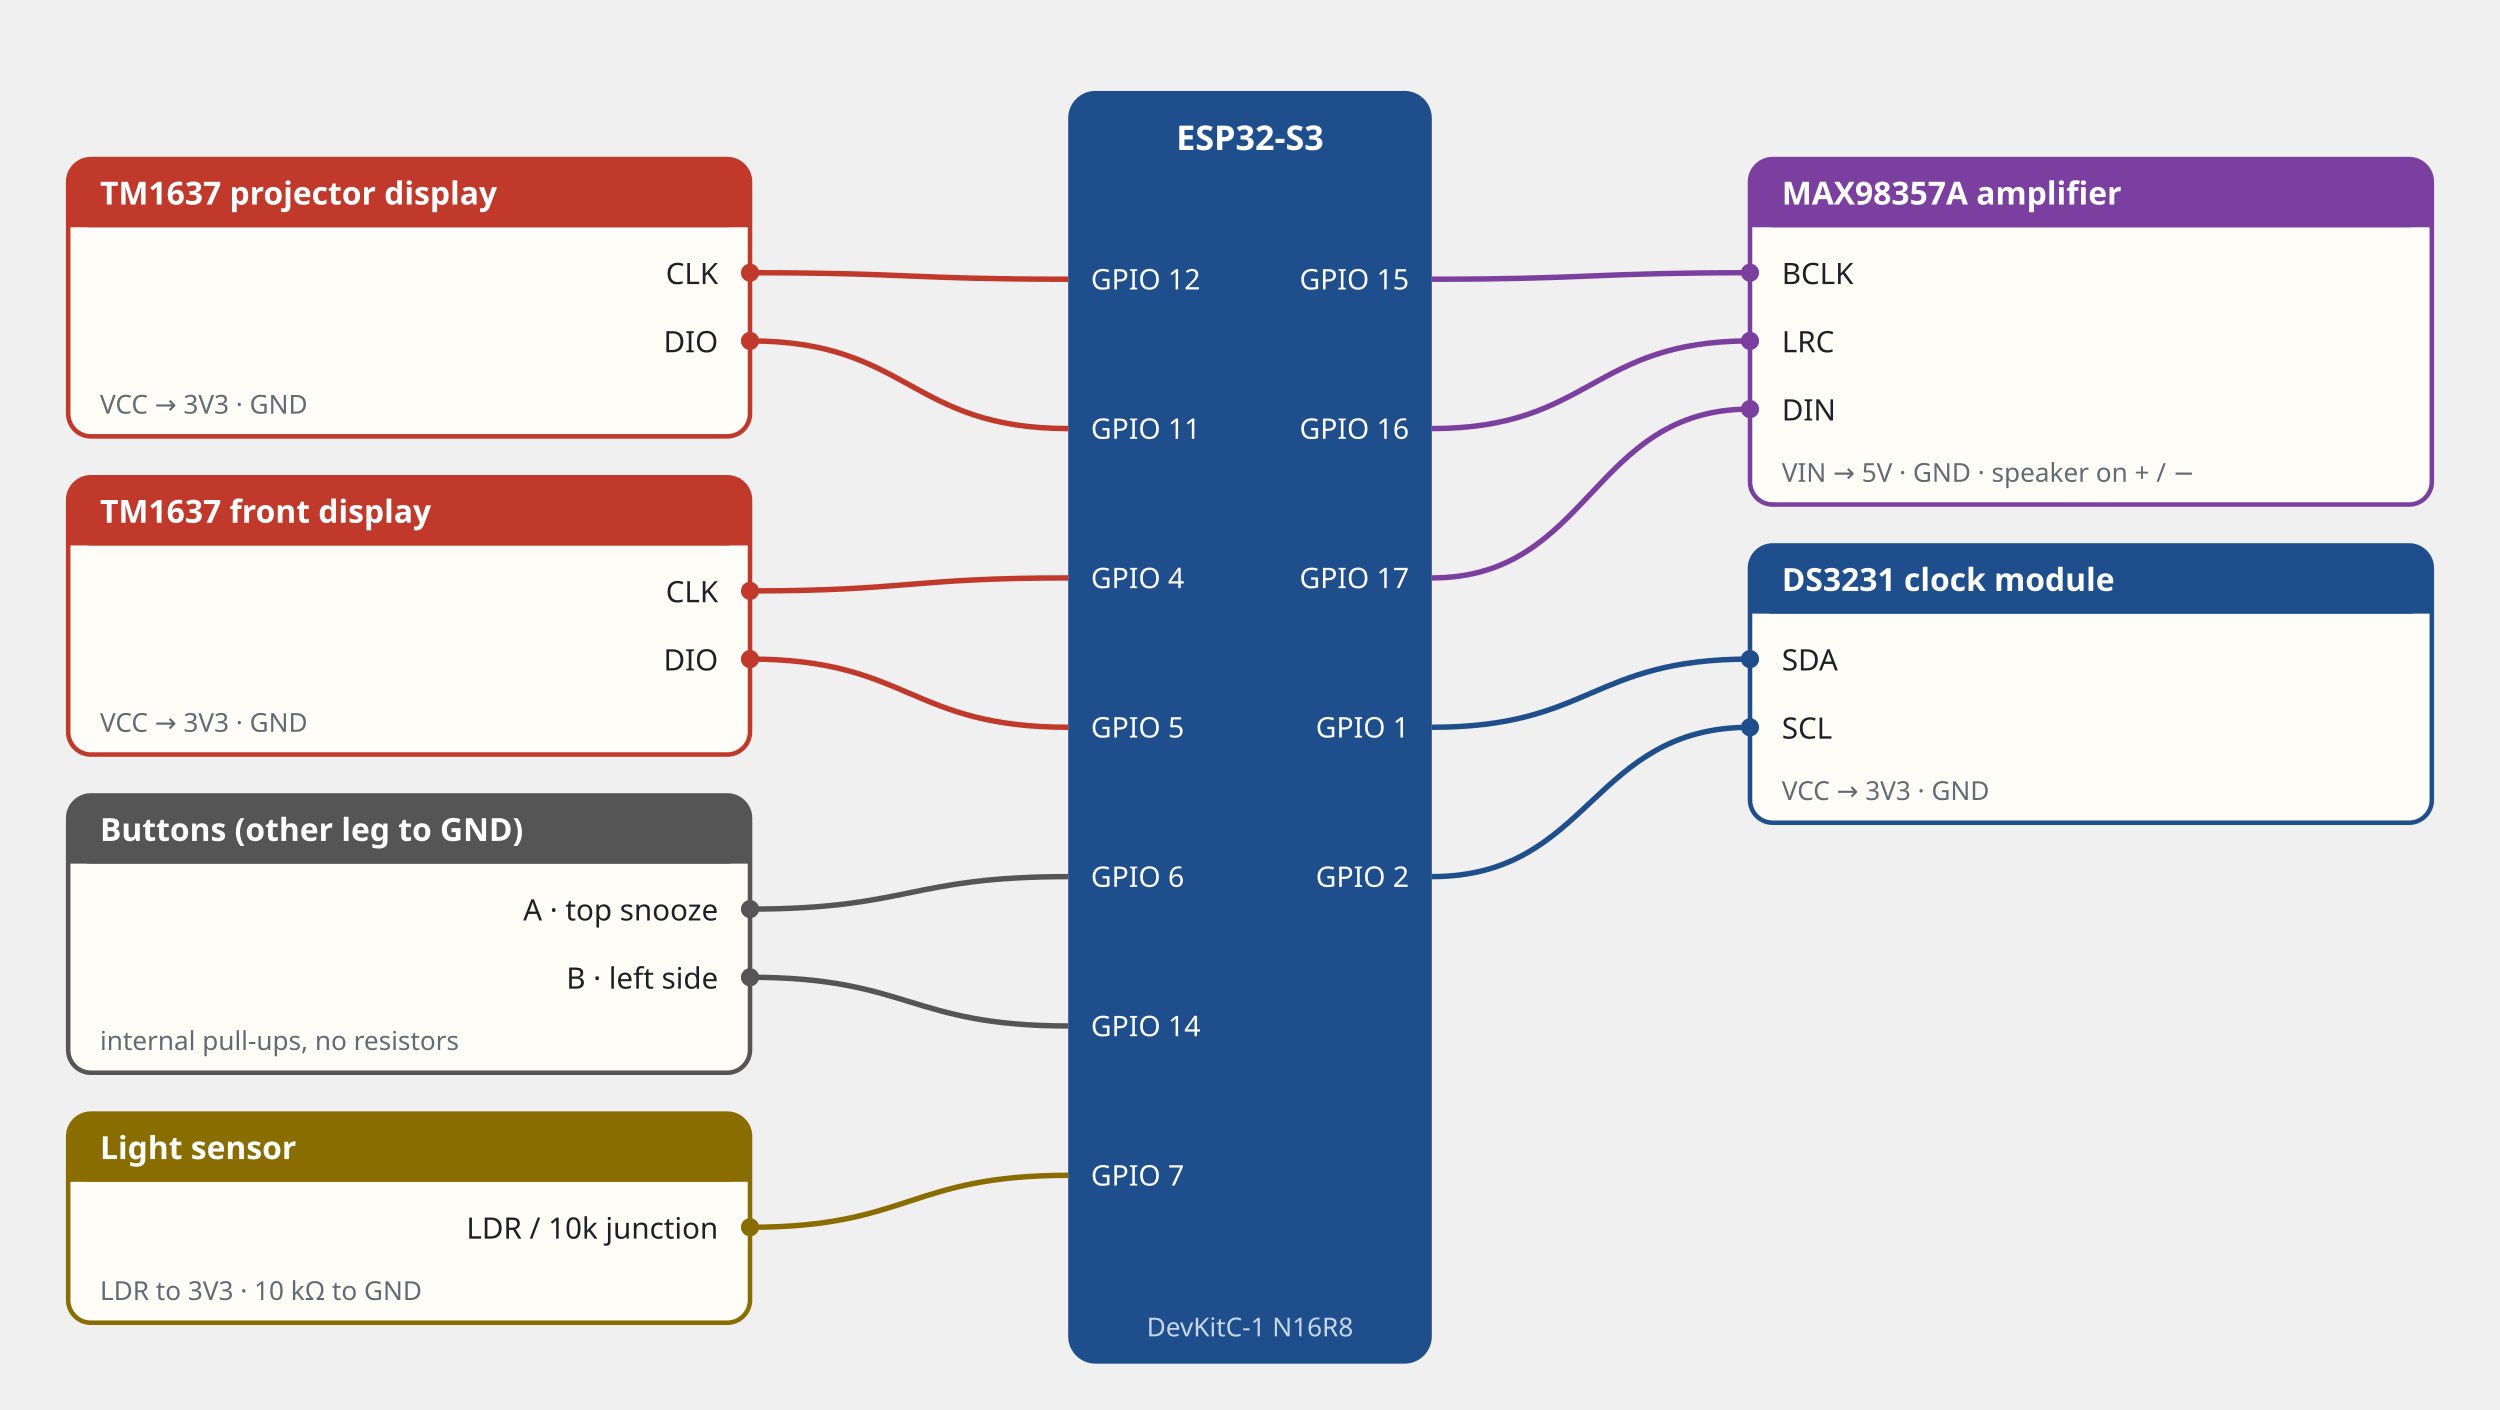
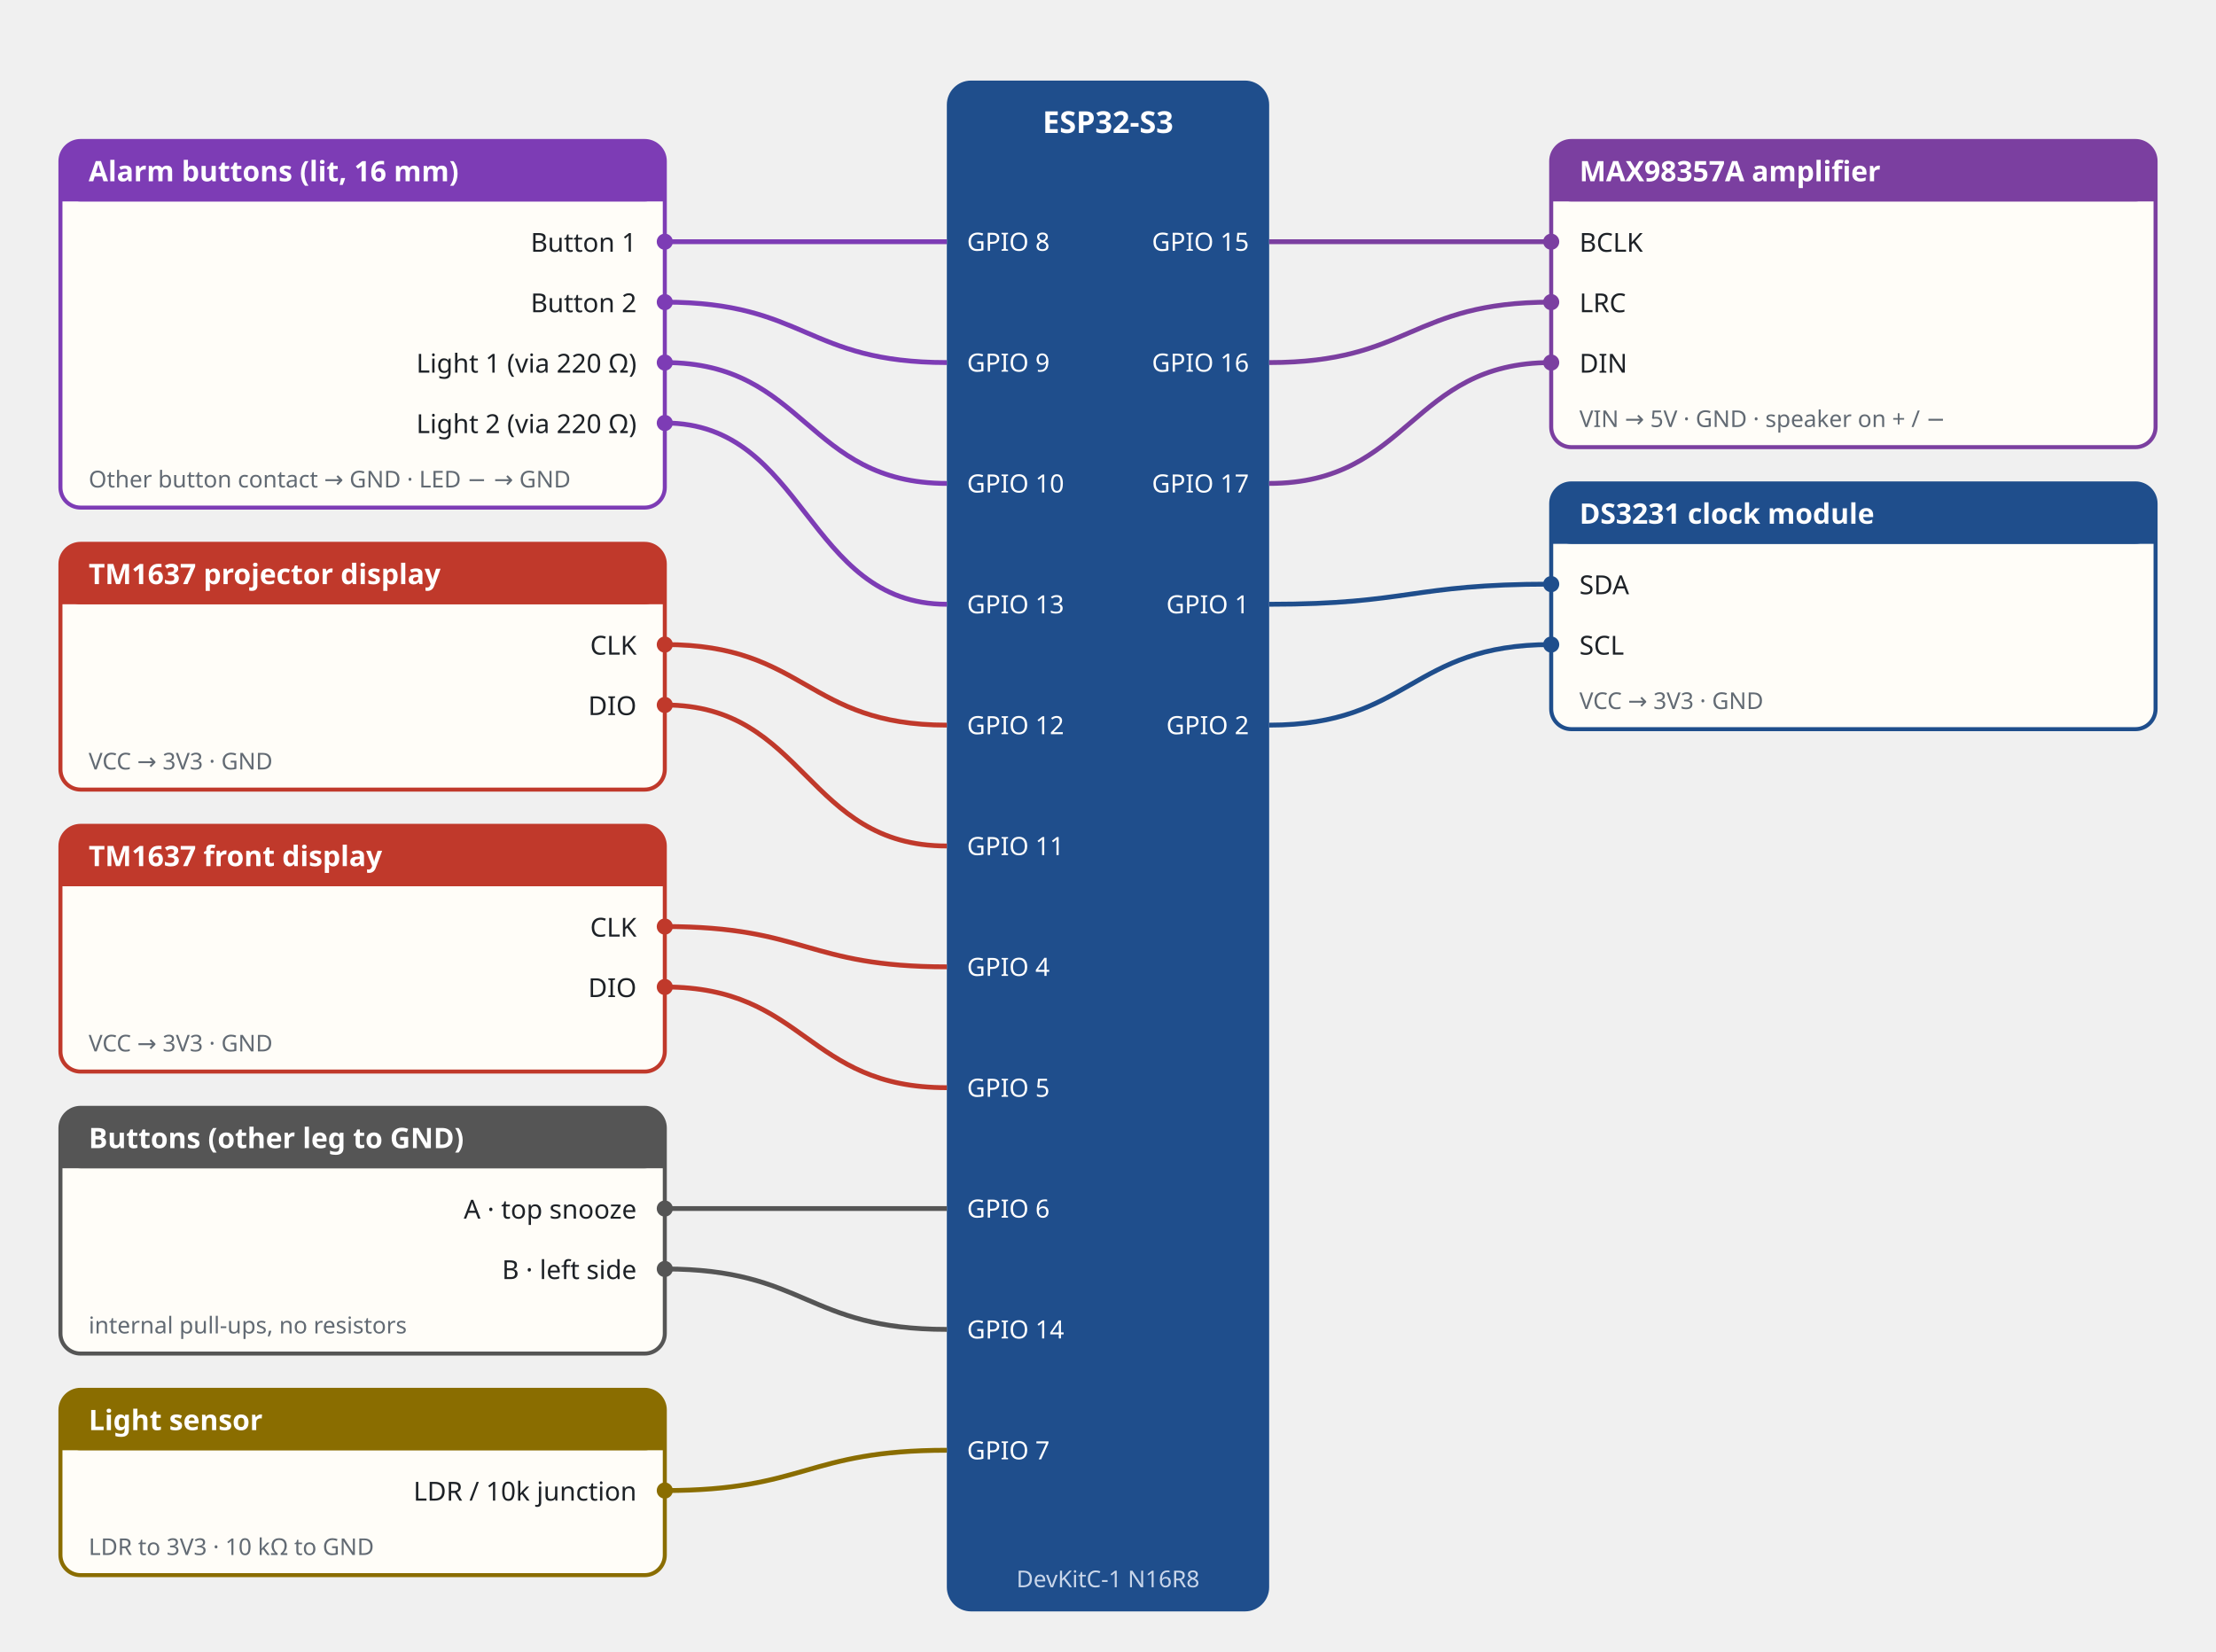
- <svg xmlns="http://www.w3.org/2000/svg" viewBox="0 0 1100 620" font-family="ui-sans-serif,system-ui,sans-serif" fill="#1d2126">
-   <rect x="470" y="40" width="160" height="560" rx="12" fill="#1f4e8c" />
+ <svg xmlns="http://www.w3.org/2000/svg" viewBox="0 0 1100 820" font-family="ui-sans-serif,system-ui,sans-serif" fill="#1d2126">
+   <rect x="470" y="40" width="160" height="760" rx="12" fill="#1f4e8c" />
  <text x="550.0" y="66" fill="#fff" text-anchor="middle" font-weight="700" font-size="15">ESP32-S3</text>
-   <text x="550.0" y="588" fill="#c9d6ea" text-anchor="middle" font-size="11.5">DevKitC-1 N16R8</text>
-   <rect x="30" y="70" width="300" height="122" rx="10" fill="#fffdf8" stroke="#c0392b" stroke-width="2" />
-   <rect x="30" y="70" width="300" height="30" rx="10" fill="#c0392b" />
-   <rect x="30" y="90" width="300" height="10" fill="#c0392b" />
-   <text x="44" y="90" fill="#fff" font-weight="700" font-size="14">TM1637 projector display</text>
-   <text x="316" y="125" text-anchor="end" font-size="13">CLK</text>
-   <circle cx="330" cy="120" r="4" fill="#c0392b" />
-   <text x="316" y="155" text-anchor="end" font-size="13">DIO</text>
-   <circle cx="330" cy="150" r="4" fill="#c0392b" />
-   <text x="44" y="182" font-size="11.5" fill="#626a73">VCC → 3V3 · GND</text>
-   <rect x="30" y="210" width="300" height="122" rx="10" fill="#fffdf8" stroke="#c0392b" stroke-width="2" />
-   <rect x="30" y="210" width="300" height="30" rx="10" fill="#c0392b" />
-   <rect x="30" y="230" width="300" height="10" fill="#c0392b" />
-   <text x="44" y="230" fill="#fff" font-weight="700" font-size="14">TM1637 front display</text>
-   <text x="316" y="265" text-anchor="end" font-size="13">CLK</text>
-   <circle cx="330" cy="260" r="4" fill="#c0392b" />
-   <text x="316" y="295" text-anchor="end" font-size="13">DIO</text>
-   <circle cx="330" cy="290" r="4" fill="#c0392b" />
-   <text x="44" y="322" font-size="11.5" fill="#626a73">VCC → 3V3 · GND</text>
-   <rect x="30" y="350" width="300" height="122" rx="10" fill="#fffdf8" stroke="#555" stroke-width="2" />
-   <rect x="30" y="350" width="300" height="30" rx="10" fill="#555" />
-   <rect x="30" y="370" width="300" height="10" fill="#555" />
-   <text x="44" y="370" fill="#fff" font-weight="700" font-size="14">Buttons (other leg to GND)</text>
-   <text x="316" y="405" text-anchor="end" font-size="13">A · top snooze</text>
-   <circle cx="330" cy="400" r="4" fill="#555" />
-   <text x="316" y="435" text-anchor="end" font-size="13">B · left side</text>
-   <circle cx="330" cy="430" r="4" fill="#555" />
-   <text x="44" y="462" font-size="11.5" fill="#626a73">internal pull-ups, no resistors</text>
-   <rect x="30" y="490" width="300" height="92" rx="10" fill="#fffdf8" stroke="#8a6d00" stroke-width="2" />
-   <rect x="30" y="490" width="300" height="30" rx="10" fill="#8a6d00" />
-   <rect x="30" y="510" width="300" height="10" fill="#8a6d00" />
-   <text x="44" y="510" fill="#fff" font-weight="700" font-size="14">Light sensor</text>
-   <text x="316" y="545" text-anchor="end" font-size="13">LDR / 10k junction</text>
-   <circle cx="330" cy="540" r="4" fill="#8a6d00" />
-   <text x="44" y="572" font-size="11.5" fill="#626a73">LDR to 3V3 · 10 kΩ to GND</text>
+   <text x="550.0" y="788" fill="#c9d6ea" text-anchor="middle" font-size="11.5">DevKitC-1 N16R8</text>
+   <rect x="30" y="70" width="300" height="182" rx="10" fill="#fffdf8" stroke="#7d3cb5" stroke-width="2" />
+   <rect x="30" y="70" width="300" height="30" rx="10" fill="#7d3cb5" />
+   <rect x="30" y="90" width="300" height="10" fill="#7d3cb5" />
+   <text x="44" y="90" fill="#fff" font-weight="700" font-size="14">Alarm buttons (lit, 16 mm)</text>
+   <text x="316" y="125" text-anchor="end" font-size="13">Button 1</text>
+   <circle cx="330" cy="120" r="4" fill="#7d3cb5" />
+   <text x="316" y="155" text-anchor="end" font-size="13">Button 2</text>
+   <circle cx="330" cy="150" r="4" fill="#7d3cb5" />
+   <text x="316" y="185" text-anchor="end" font-size="13">Light 1 (via 220 Ω)</text>
+   <circle cx="330" cy="180" r="4" fill="#7d3cb5" />
+   <text x="316" y="215" text-anchor="end" font-size="13">Light 2 (via 220 Ω)</text>
+   <circle cx="330" cy="210" r="4" fill="#7d3cb5" />
+   <text x="44" y="242" font-size="11.5" fill="#626a73">Other button contact → GND · LED − → GND</text>
+   <rect x="30" y="270" width="300" height="122" rx="10" fill="#fffdf8" stroke="#c0392b" stroke-width="2" />
+   <rect x="30" y="270" width="300" height="30" rx="10" fill="#c0392b" />
+   <rect x="30" y="290" width="300" height="10" fill="#c0392b" />
+   <text x="44" y="290" fill="#fff" font-weight="700" font-size="14">TM1637 projector display</text>
+   <text x="316" y="325" text-anchor="end" font-size="13">CLK</text>
+   <circle cx="330" cy="320" r="4" fill="#c0392b" />
+   <text x="316" y="355" text-anchor="end" font-size="13">DIO</text>
+   <circle cx="330" cy="350" r="4" fill="#c0392b" />
+   <text x="44" y="382" font-size="11.5" fill="#626a73">VCC → 3V3 · GND</text>
+   <rect x="30" y="410" width="300" height="122" rx="10" fill="#fffdf8" stroke="#c0392b" stroke-width="2" />
+   <rect x="30" y="410" width="300" height="30" rx="10" fill="#c0392b" />
+   <rect x="30" y="430" width="300" height="10" fill="#c0392b" />
+   <text x="44" y="430" fill="#fff" font-weight="700" font-size="14">TM1637 front display</text>
+   <text x="316" y="465" text-anchor="end" font-size="13">CLK</text>
+   <circle cx="330" cy="460" r="4" fill="#c0392b" />
+   <text x="316" y="495" text-anchor="end" font-size="13">DIO</text>
+   <circle cx="330" cy="490" r="4" fill="#c0392b" />
+   <text x="44" y="522" font-size="11.5" fill="#626a73">VCC → 3V3 · GND</text>
+   <rect x="30" y="550" width="300" height="122" rx="10" fill="#fffdf8" stroke="#555" stroke-width="2" />
+   <rect x="30" y="550" width="300" height="30" rx="10" fill="#555" />
+   <rect x="30" y="570" width="300" height="10" fill="#555" />
+   <text x="44" y="570" fill="#fff" font-weight="700" font-size="14">Buttons (other leg to GND)</text>
+   <text x="316" y="605" text-anchor="end" font-size="13">A · top snooze</text>
+   <circle cx="330" cy="600" r="4" fill="#555" />
+   <text x="316" y="635" text-anchor="end" font-size="13">B · left side</text>
+   <circle cx="330" cy="630" r="4" fill="#555" />
+   <text x="44" y="662" font-size="11.5" fill="#626a73">internal pull-ups, no resistors</text>
+   <rect x="30" y="690" width="300" height="92" rx="10" fill="#fffdf8" stroke="#8a6d00" stroke-width="2" />
+   <rect x="30" y="690" width="300" height="30" rx="10" fill="#8a6d00" />
+   <rect x="30" y="710" width="300" height="10" fill="#8a6d00" />
+   <text x="44" y="710" fill="#fff" font-weight="700" font-size="14">Light sensor</text>
+   <text x="316" y="745" text-anchor="end" font-size="13">LDR / 10k junction</text>
+   <circle cx="330" cy="740" r="4" fill="#8a6d00" />
+   <text x="44" y="772" font-size="11.5" fill="#626a73">LDR to 3V3 · 10 kΩ to GND</text>
  <rect x="770" y="70" width="300" height="152" rx="10" fill="#fffdf8" stroke="#7b3fa0" stroke-width="2" />
  <rect x="770" y="70" width="300" height="30" rx="10" fill="#7b3fa0" />
  <rect x="770" y="90" width="300" height="10" fill="#7b3fa0" />
  <text x="784" y="90" fill="#fff" font-weight="700" font-size="14">MAX98357A amplifier</text>
  <text x="784" y="125" text-anchor="start" font-size="13">BCLK</text>
  <circle cx="770" cy="120" r="4" fill="#7b3fa0" />
  <text x="784" y="155" text-anchor="start" font-size="13">LRC</text>
  <circle cx="770" cy="150" r="4" fill="#7b3fa0" />
  <text x="784" y="185" text-anchor="start" font-size="13">DIN</text>
  <circle cx="770" cy="180" r="4" fill="#7b3fa0" />
  <text x="784" y="212" font-size="11.5" fill="#626a73">VIN → 5V · GND · speaker on + / −</text>
  <rect x="770" y="240" width="300" height="122" rx="10" fill="#fffdf8" stroke="#1f4e8c" stroke-width="2" />
  <rect x="770" y="240" width="300" height="30" rx="10" fill="#1f4e8c" />
  <rect x="770" y="260" width="300" height="10" fill="#1f4e8c" />
  <text x="784" y="260" fill="#fff" font-weight="700" font-size="14">DS3231 clock module</text>
  <text x="784" y="295" text-anchor="start" font-size="13">SDA</text>
  <circle cx="770" cy="290" r="4" fill="#1f4e8c" />
  <text x="784" y="325" text-anchor="start" font-size="13">SCL</text>
  <circle cx="770" cy="320" r="4" fill="#1f4e8c" />
  <text x="784" y="352" font-size="11.5" fill="#626a73">VCC → 3V3 · GND</text>
-   <path d="M330,120 C400.0,120 400.0,122.857 470,122.857" fill="none" stroke="#c0392b" stroke-width="2.4" />
-   <text x="480" y="127.357" fill="#fff" font-size="12.5" text-anchor="start">GPIO 12</text>
-   <path d="M330,150 C400.0,150 400.0,188.571 470,188.571" fill="none" stroke="#c0392b" stroke-width="2.4" />
-   <text x="480" y="193.071" fill="#fff" font-size="12.5" text-anchor="start">GPIO 11</text>
-   <path d="M330,260 C400.0,260 400.0,254.286 470,254.286" fill="none" stroke="#c0392b" stroke-width="2.4" />
-   <text x="480" y="258.786" fill="#fff" font-size="12.5" text-anchor="start">GPIO 4</text>
-   <path d="M330,290 C400.0,290 400.0,320 470,320" fill="none" stroke="#c0392b" stroke-width="2.4" />
-   <text x="480" y="324.5" fill="#fff" font-size="12.5" text-anchor="start">GPIO 5</text>
-   <path d="M330,400 C400.0,400 400.0,385.714 470,385.714" fill="none" stroke="#555" stroke-width="2.4" />
-   <text x="480" y="390.214" fill="#fff" font-size="12.5" text-anchor="start">GPIO 6</text>
-   <path d="M330,430 C400.0,430 400.0,451.429 470,451.429" fill="none" stroke="#555" stroke-width="2.4" />
-   <text x="480" y="455.929" fill="#fff" font-size="12.5" text-anchor="start">GPIO 14</text>
-   <path d="M330,540 C400.0,540 400.0,517.143 470,517.143" fill="none" stroke="#8a6d00" stroke-width="2.4" />
-   <text x="480" y="521.643" fill="#fff" font-size="12.5" text-anchor="start">GPIO 7</text>
-   <path d="M770,120 C700.0,120 700.0,122.857 630,122.857" fill="none" stroke="#7b3fa0" stroke-width="2.4" />
-   <text x="620" y="127.357" fill="#fff" font-size="12.5" text-anchor="end">GPIO 15</text>
-   <path d="M770,150 C700.0,150 700.0,188.571 630,188.571" fill="none" stroke="#7b3fa0" stroke-width="2.4" />
-   <text x="620" y="193.071" fill="#fff" font-size="12.5" text-anchor="end">GPIO 16</text>
-   <path d="M770,180 C700.0,180 700.0,254.286 630,254.286" fill="none" stroke="#7b3fa0" stroke-width="2.4" />
-   <text x="620" y="258.786" fill="#fff" font-size="12.5" text-anchor="end">GPIO 17</text>
-   <path d="M770,290 C700.0,290 700.0,320 630,320" fill="none" stroke="#1f4e8c" stroke-width="2.4" />
-   <text x="620" y="324.5" fill="#fff" font-size="12.5" text-anchor="end">GPIO 1</text>
-   <path d="M770,320 C700.0,320 700.0,385.714 630,385.714" fill="none" stroke="#1f4e8c" stroke-width="2.4" />
-   <text x="620" y="390.214" fill="#fff" font-size="12.5" text-anchor="end">GPIO 2</text>
+   <path d="M330,120 C400.0,120 400.0,120.0 470,120.0" fill="none" stroke="#7d3cb5" stroke-width="2.4" />
+   <text x="480" y="124.5" fill="#fff" font-size="12.5" text-anchor="start">GPIO 8</text>
+   <path d="M330,150 C400.0,150 400.0,180.0 470,180.0" fill="none" stroke="#7d3cb5" stroke-width="2.4" />
+   <text x="480" y="184.5" fill="#fff" font-size="12.5" text-anchor="start">GPIO 9</text>
+   <path d="M330,180 C400.0,180 400.0,240.0 470,240.0" fill="none" stroke="#7d3cb5" stroke-width="2.4" />
+   <text x="480" y="244.5" fill="#fff" font-size="12.5" text-anchor="start">GPIO 10</text>
+   <path d="M330,210 C400.0,210 400.0,300.0 470,300.0" fill="none" stroke="#7d3cb5" stroke-width="2.4" />
+   <text x="480" y="304.5" fill="#fff" font-size="12.5" text-anchor="start">GPIO 13</text>
+   <path d="M330,320 C400.0,320 400.0,360.0 470,360.0" fill="none" stroke="#c0392b" stroke-width="2.4" />
+   <text x="480" y="364.5" fill="#fff" font-size="12.5" text-anchor="start">GPIO 12</text>
+   <path d="M330,350 C400.0,350 400.0,420.0 470,420.0" fill="none" stroke="#c0392b" stroke-width="2.4" />
+   <text x="480" y="424.5" fill="#fff" font-size="12.5" text-anchor="start">GPIO 11</text>
+   <path d="M330,460 C400.0,460 400.0,480.0 470,480.0" fill="none" stroke="#c0392b" stroke-width="2.4" />
+   <text x="480" y="484.5" fill="#fff" font-size="12.5" text-anchor="start">GPIO 4</text>
+   <path d="M330,490 C400.0,490 400.0,540.0 470,540.0" fill="none" stroke="#c0392b" stroke-width="2.4" />
+   <text x="480" y="544.5" fill="#fff" font-size="12.5" text-anchor="start">GPIO 5</text>
+   <path d="M330,600 C400.0,600 400.0,600.0 470,600.0" fill="none" stroke="#555" stroke-width="2.4" />
+   <text x="480" y="604.5" fill="#fff" font-size="12.5" text-anchor="start">GPIO 6</text>
+   <path d="M330,630 C400.0,630 400.0,660.0 470,660.0" fill="none" stroke="#555" stroke-width="2.4" />
+   <text x="480" y="664.5" fill="#fff" font-size="12.5" text-anchor="start">GPIO 14</text>
+   <path d="M330,740 C400.0,740 400.0,720.0 470,720.0" fill="none" stroke="#8a6d00" stroke-width="2.4" />
+   <text x="480" y="724.5" fill="#fff" font-size="12.5" text-anchor="start">GPIO 7</text>
+   <path d="M770,120 C700.0,120 700.0,120.0 630,120.0" fill="none" stroke="#7b3fa0" stroke-width="2.4" />
+   <text x="620" y="124.5" fill="#fff" font-size="12.5" text-anchor="end">GPIO 15</text>
+   <path d="M770,150 C700.0,150 700.0,180.0 630,180.0" fill="none" stroke="#7b3fa0" stroke-width="2.4" />
+   <text x="620" y="184.5" fill="#fff" font-size="12.5" text-anchor="end">GPIO 16</text>
+   <path d="M770,180 C700.0,180 700.0,240.0 630,240.0" fill="none" stroke="#7b3fa0" stroke-width="2.4" />
+   <text x="620" y="244.5" fill="#fff" font-size="12.5" text-anchor="end">GPIO 17</text>
+   <path d="M770,290 C700.0,290 700.0,300.0 630,300.0" fill="none" stroke="#1f4e8c" stroke-width="2.4" />
+   <text x="620" y="304.5" fill="#fff" font-size="12.5" text-anchor="end">GPIO 1</text>
+   <path d="M770,320 C700.0,320 700.0,360.0 630,360.0" fill="none" stroke="#1f4e8c" stroke-width="2.4" />
+   <text x="620" y="364.5" fill="#fff" font-size="12.5" text-anchor="end">GPIO 2</text>
</svg>
